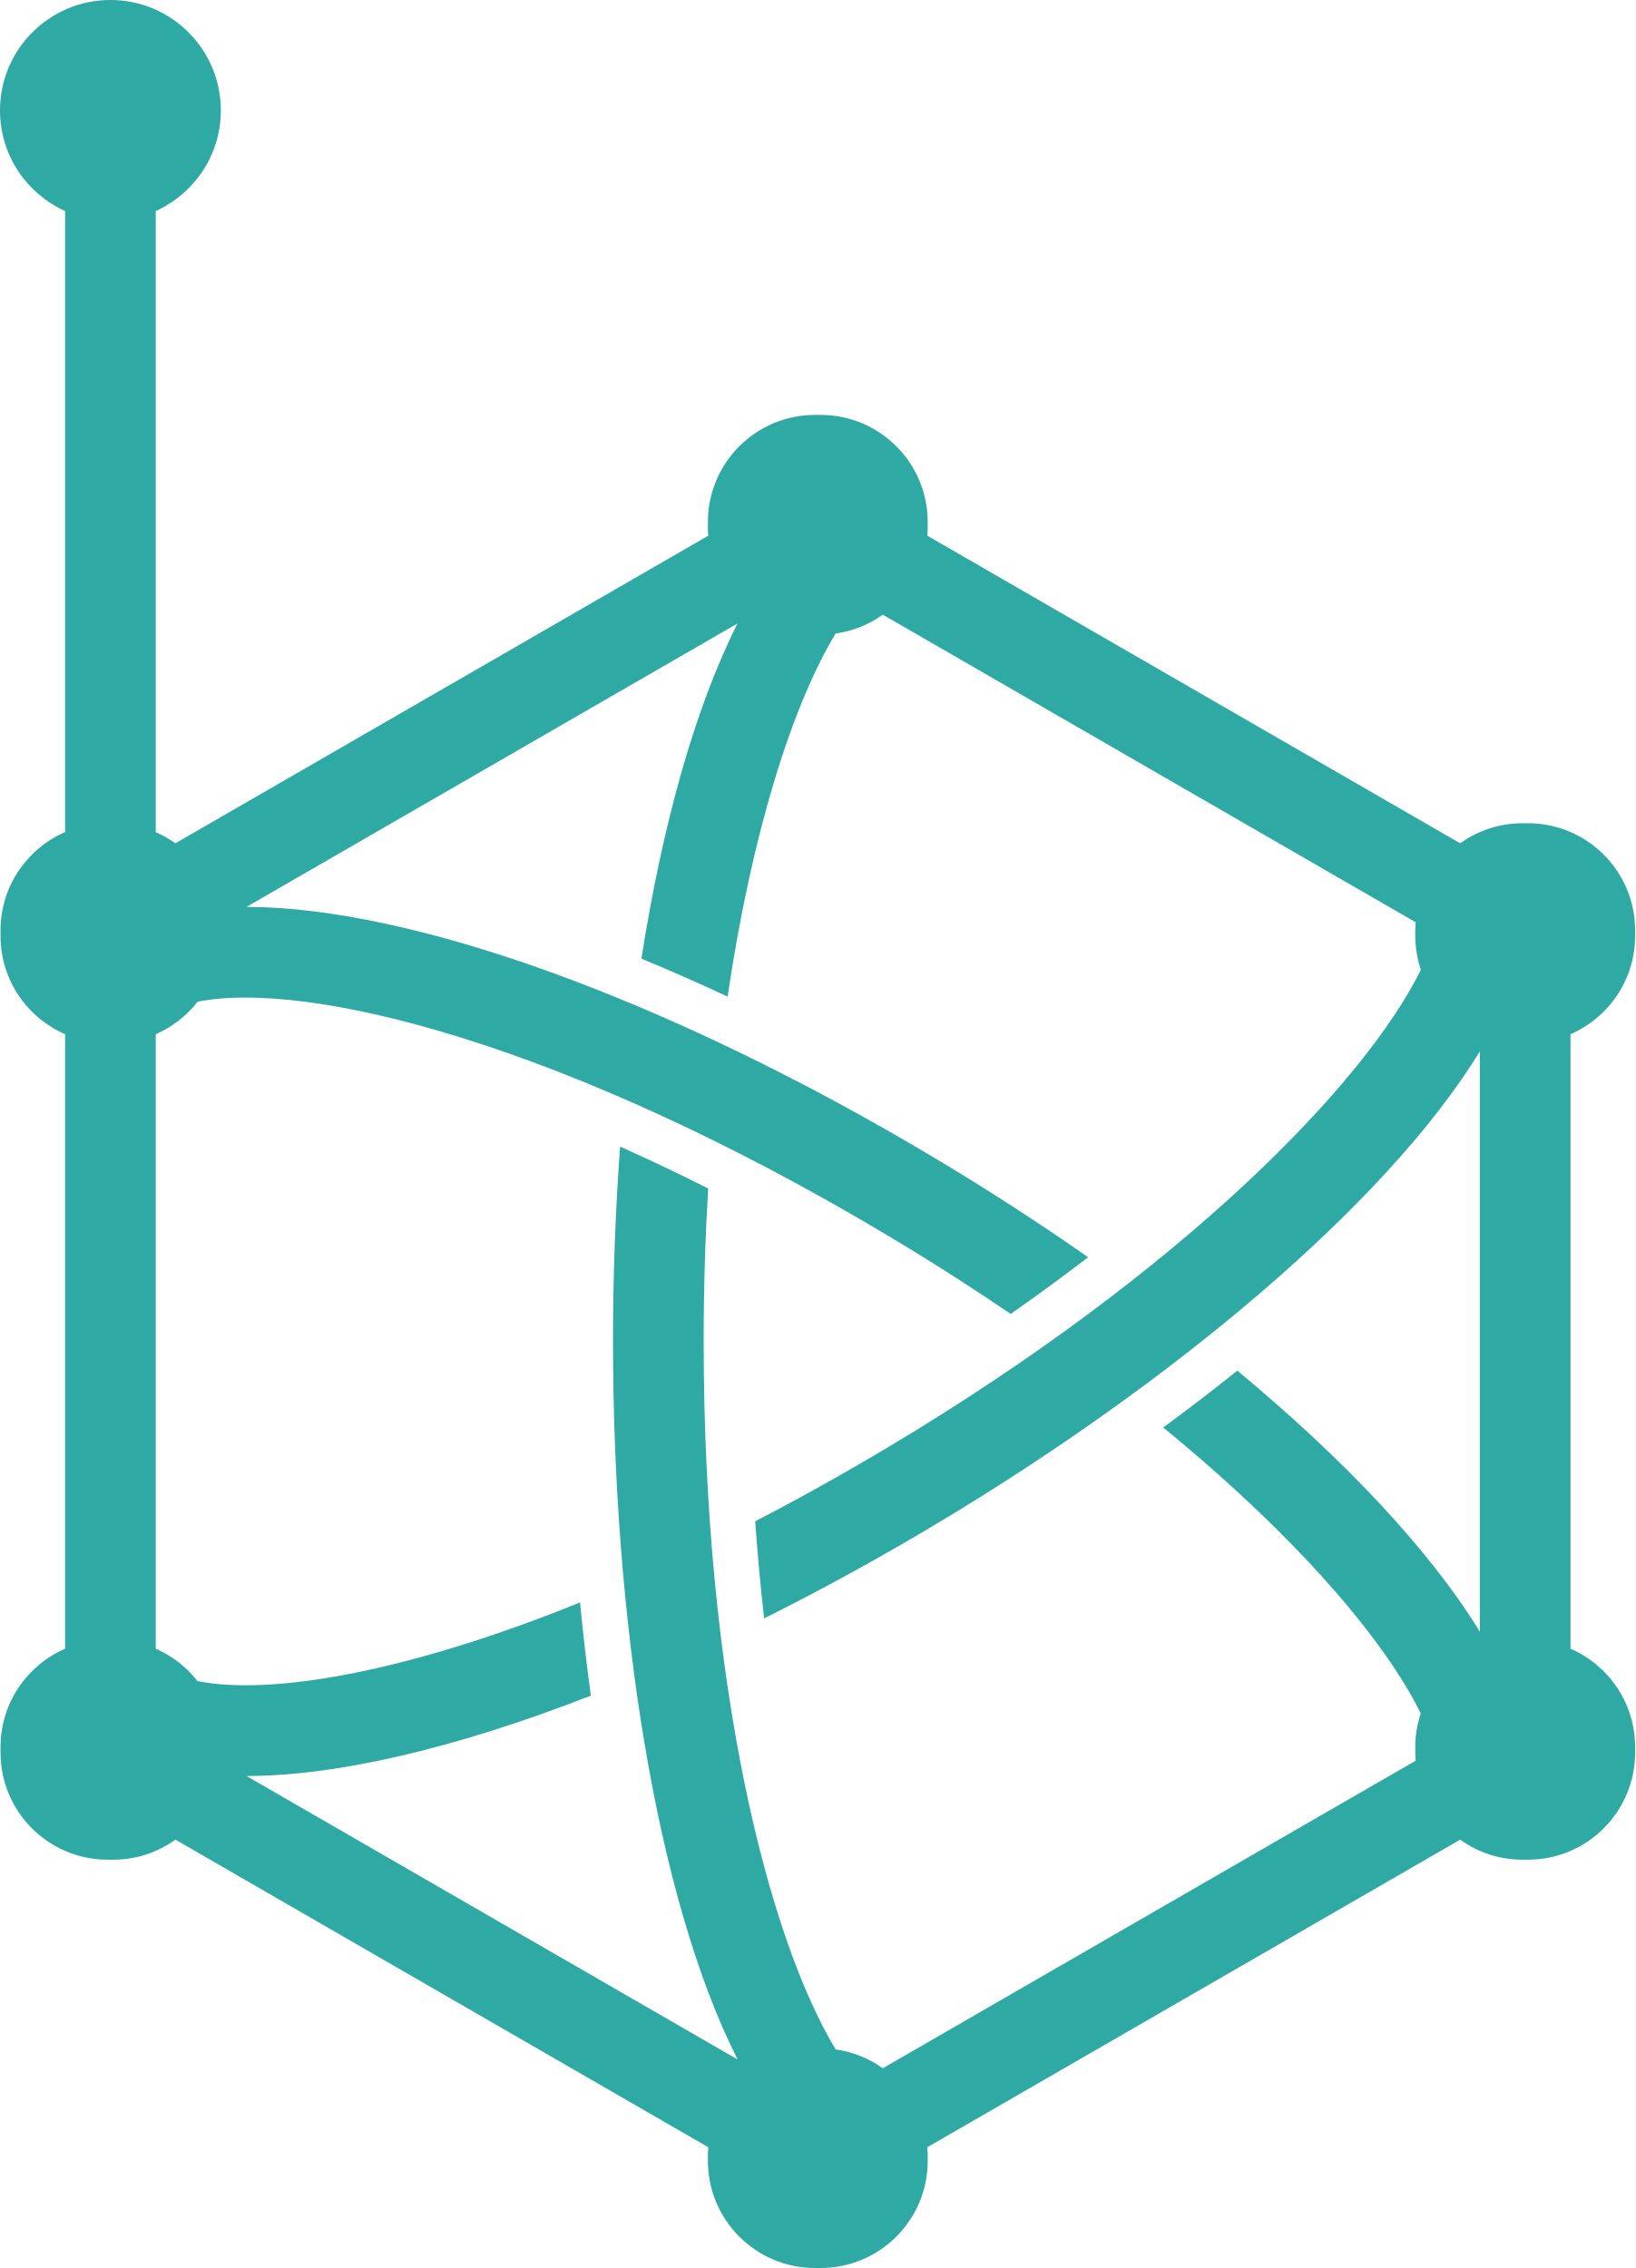
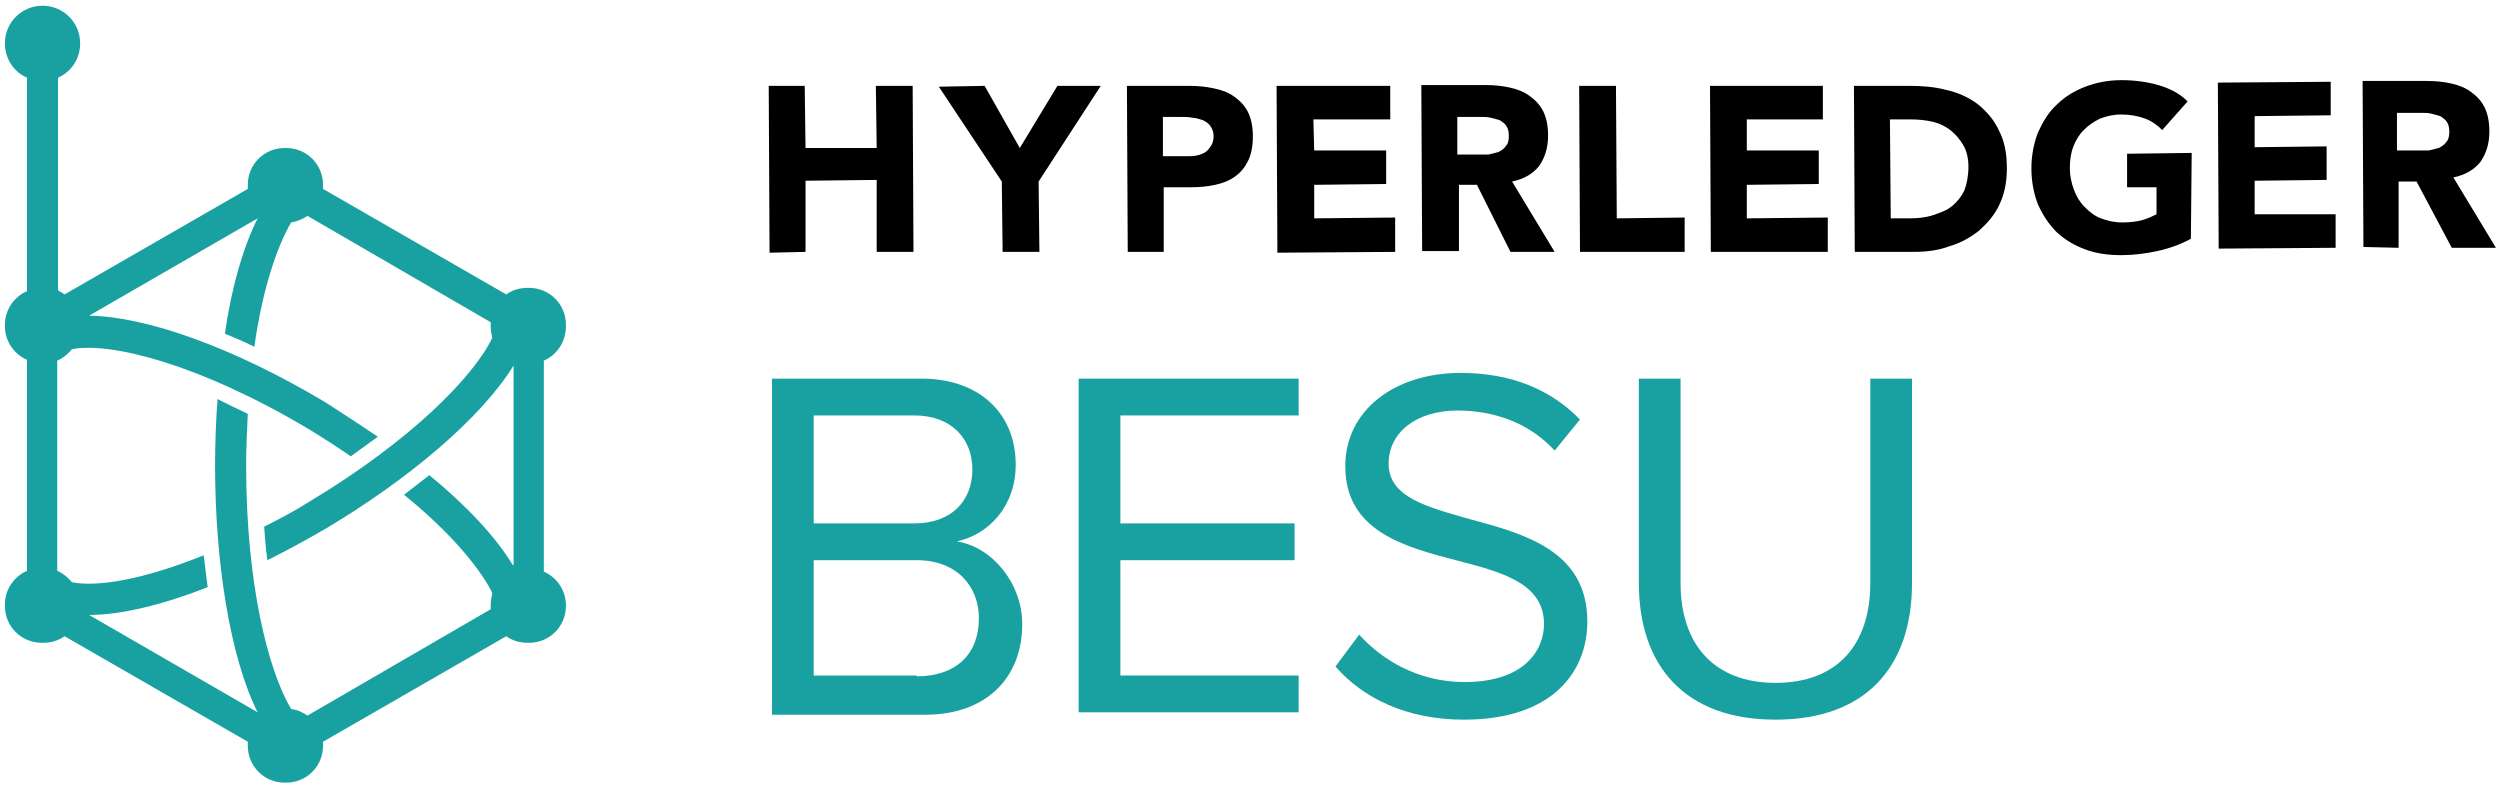
- <svg xmlns="http://www.w3.org/2000/svg" viewBox="1.172 301.302 137.256 190.42">
-   <defs>
-     <clipPath id="clippath0">
-       <path d="M 0 299 L 612 299 L 612 493 L 0 493 Z" style="fill: none; clip-rule: nonzero;" />
-     </clipPath>
-   </defs>
+ <svg xmlns="http://www.w3.org/2000/svg" version="1.1" id="Layer_1" x="0px" y="0px" viewBox="0 0 305.7 96.5" style="enable-background:new 0 0 305.7 96.5;" xml:space="preserve">
+   <style type="text/css">
+ 	.st0{fill:#19A1A1;}
+ </style>
  <g>
-     <path d="M 125.394 438.304 C 121.126 431.33 113.896 423.742 105.038 416.38 C 103.006 418.006 100.928 419.6 98.818 421.154 C 110.164 430.452 117.448 439.068 120.432 445.16 C 120.14 446.048 119.974 446.994 119.974 447.98 L 119.974 448.448 C 119.974 448.676 119.992 448.902 120.01 449.126 L 75.276 474.952 C 74.13 474.13 72.782 473.576 71.32 473.37 C 65.664 464.004 60.24 442.786 60.24 413.93 C 60.24 409.456 60.376 405.178 60.616 401.086 C 58.064 399.8 55.592 398.624 53.224 397.568 C 52.83 402.946 52.63 408.442 52.63 413.93 C 52.63 437.152 56.188 460.544 63.088 474.214 L 21.864 450.414 C 29.556 450.408 39.578 448.034 50.772 443.666 C 50.418 441.108 50.118 438.492 49.862 435.842 C 35.118 441.814 23.778 443.654 17.754 442.446 C 16.834 441.272 15.632 440.328 14.246 439.728 L 14.246 388.132 C 15.636 387.528 16.842 386.582 17.762 385.404 C 26.976 383.568 48.598 388.848 75.758 405.076 C 79.386 407.244 82.796 409.434 86.014 411.618 C 88.31 410.014 90.476 408.422 92.514 406.858 C 88.37 403.964 84.058 401.172 79.662 398.544 C 57.356 385.218 35.788 377.462 21.868 377.444 L 63.082 353.648 C 59.462 360.828 56.76 370.682 55.014 381.792 C 57.382 382.768 59.798 383.832 62.25 384.978 C 64.334 370.866 67.778 360.358 71.314 354.492 C 72.778 354.286 74.128 353.732 75.276 352.91 L 120.01 378.736 C 119.992 378.96 119.974 379.184 119.974 379.414 L 119.974 379.882 C 119.974 380.874 120.142 381.828 120.442 382.724 C 115.752 392.264 100.488 408.006 75.758 422.784 C 71.91 425.084 68.176 427.158 64.566 429.028 C 64.768 431.876 65.02 434.594 65.316 437.18 C 70.018 434.834 74.822 432.208 79.662 429.314 C 99.37 417.538 117.482 402.498 125.394 389.576 L 125.394 438.304 Z M 138.428 379.882 L 138.428 379.414 C 138.428 374.448 134.4 370.422 129.436 370.422 L 128.966 370.422 C 127.016 370.422 125.216 371.048 123.744 372.104 L 79.012 346.278 C 79.028 346.052 79.046 345.828 79.046 345.598 L 79.046 345.13 C 79.046 340.164 75.02 336.138 70.054 336.138 L 69.588 336.138 C 64.62 336.138 60.596 340.164 60.596 345.13 L 60.596 345.598 C 60.596 345.828 60.612 346.052 60.628 346.278 L 15.898 372.104 C 15.384 371.736 14.83 371.424 14.246 371.17 L 14.246 319.02 C 17.466 317.566 19.71 314.334 19.71 310.574 C 19.71 305.452 15.56 301.302 10.442 301.302 C 5.322 301.302 1.172 305.452 1.172 310.574 C 1.172 314.334 3.416 317.566 6.636 319.02 L 6.636 371.162 C 3.448 372.544 1.216 375.716 1.216 379.414 L 1.216 379.882 C 1.216 383.578 3.448 386.748 6.636 388.132 L 6.636 439.728 C 3.448 441.11 1.216 444.284 1.216 447.98 L 1.216 448.448 C 1.216 453.412 5.242 457.44 10.208 457.44 L 10.676 457.44 C 12.626 457.44 14.424 456.814 15.898 455.758 L 60.628 481.584 C 60.612 481.808 60.596 482.032 60.596 482.262 L 60.596 482.73 C 60.596 487.696 64.62 491.722 69.588 491.722 L 70.054 491.722 C 75.02 491.722 79.046 487.696 79.046 482.73 L 79.046 482.262 C 79.046 482.032 79.028 481.808 79.012 481.584 L 123.744 455.758 C 125.216 456.814 127.016 457.44 128.966 457.44 L 129.436 457.44 C 134.4 457.44 138.428 453.412 138.428 448.448 L 138.428 447.98 C 138.428 444.284 136.194 441.11 133.004 439.728 L 133.004 388.132 C 136.194 386.75 138.428 383.578 138.428 379.882" style="fill: rgb(47, 169, 164); fill-opacity: 1; clip-path: url(#clippath0);" />
+     <g>
+       <polygon points="98.5,22.1 107.2,22 107.2,30.8 111.7,30.8 111.6,10.5 107.1,10.5 107.2,18.1 98.5,18.1 98.4,10.5 94,10.5     94.1,30.9 98.5,30.8   " />
+       <polygon points="122.6,30.8 127.1,30.8 127,22.2 134.6,10.5 129.3,10.5 124.7,18.1 120.4,10.5 114.8,10.6 122.5,22.2   " />
+       <path d="M142.3,30.8l0-7.9l3.3,0c1.1,0,2.1-0.1,3-0.3c0.9-0.2,1.7-0.5,2.4-1c0.7-0.5,1.2-1.1,1.6-1.9c0.4-0.8,0.6-1.8,0.6-3    c0-1.2-0.2-2.2-0.6-3c-0.4-0.8-1-1.4-1.7-1.9c-0.7-0.5-1.5-0.8-2.5-1c-0.9-0.2-1.9-0.3-3-0.3l-7.6,0l0.1,20.3L142.3,30.8z     M144.5,14.3c0.4,0,0.9,0,1.3,0.1c0.5,0,0.9,0.2,1.3,0.3c0.4,0.2,0.7,0.4,0.9,0.7c0.2,0.3,0.4,0.7,0.4,1.2c0,0.5-0.1,0.9-0.3,1.2    c-0.2,0.3-0.4,0.6-0.7,0.8c-0.3,0.2-0.6,0.3-1,0.4c-0.4,0.1-0.8,0.1-1.2,0.1l-3,0l0-4.8L144.5,14.3z" />
+       <polygon points="170.6,30.8 170.6,26.6 160.7,26.7 160.7,22.6 169.5,22.5 169.5,18.4 160.7,18.4 160.6,14.6 170,14.6 170,10.5     156.1,10.5 156.2,30.9   " />
+       <path d="M184.7,30.8l5.4,0l-5.2-8.6c1.4-0.3,2.5-0.9,3.3-1.9c0.7-1,1.1-2.2,1.1-3.7c0-1.2-0.2-2.2-0.6-3c-0.4-0.8-1-1.4-1.7-1.9    c-0.7-0.5-1.5-0.8-2.4-1c-0.9-0.2-1.9-0.3-2.9-0.3l-7.9,0l0.1,20.3l4.5,0l0-8.1l2.2,0L184.7,30.8z M178.2,18.9l0-4.6l2.9,0    c0.4,0,0.8,0,1.2,0.1c0.4,0.1,0.8,0.2,1.1,0.3c0.3,0.2,0.6,0.4,0.8,0.7c0.2,0.3,0.3,0.7,0.3,1.2c0,0.6-0.1,1-0.4,1.3    c-0.2,0.3-0.5,0.5-0.9,0.7c-0.4,0.1-0.8,0.2-1.2,0.3c-0.4,0-0.9,0-1.3,0L178.2,18.9z" />
+       <polygon points="206,30.8 206,26.6 197.7,26.7 197.6,10.5 193.1,10.5 193.2,30.8   " />
+       <polygon points="223.5,30.8 223.5,26.6 213.6,26.7 213.6,22.6 222.4,22.5 222.4,18.4 213.6,18.4 213.6,14.6 222.9,14.6     222.9,10.5 209.1,10.5 209.2,30.8   " />
+       <path d="M242,28.2c1-0.9,1.9-1.9,2.5-3.2c0.6-1.3,0.9-2.7,0.9-4.4c0-1.9-0.3-3.4-1-4.7c-0.6-1.3-1.5-2.3-2.6-3.2    c-1.1-0.8-2.4-1.4-3.8-1.7c-1.5-0.4-3-0.5-4.6-0.5l-6.7,0l0.1,20.3l7.3,0c1.5,0,3-0.2,4.3-0.7C239.8,29.7,241,29,242,28.2z     M233.5,26.7l-2.3,0l-0.1-12.1l2.6,0c0.9,0,1.8,0.1,2.7,0.3c0.8,0.2,1.6,0.6,2.2,1.1c0.6,0.5,1.1,1.1,1.5,1.8    c0.4,0.7,0.6,1.6,0.6,2.6c0,1.1-0.2,2.1-0.5,2.9c-0.4,0.8-0.9,1.4-1.5,1.9c-0.6,0.5-1.4,0.8-2.3,1.1    C235.5,26.6,234.5,26.7,233.5,26.7z" />
+       <path d="M260.1,18.8l0,4.1l3.6,0l0,3.3c-0.4,0.2-1,0.5-1.7,0.7c-0.7,0.2-1.5,0.3-2.5,0.3c-1,0-1.8-0.2-2.6-0.5    c-0.8-0.3-1.4-0.8-2-1.4c-0.6-0.6-1-1.3-1.3-2.1c-0.3-0.8-0.5-1.7-0.5-2.6c0-0.9,0.1-1.8,0.4-2.6c0.3-0.8,0.7-1.5,1.3-2.1    c0.6-0.6,1.2-1,2-1.4c0.8-0.3,1.6-0.5,2.6-0.5c1.1,0,2.1,0.2,2.9,0.5c0.8,0.3,1.5,0.8,2.1,1.4l3.1-3.5c-1-1-2.2-1.6-3.6-2    c-1.4-0.4-2.9-0.6-4.5-0.6c-1.6,0-3.1,0.3-4.4,0.8c-1.3,0.5-2.5,1.2-3.5,2.2c-1,0.9-1.7,2.1-2.3,3.4c-0.5,1.3-0.8,2.8-0.8,4.4    c0,1.6,0.3,3.1,0.8,4.4c0.6,1.3,1.3,2.4,2.3,3.4c1,0.9,2.1,1.6,3.5,2.1c1.3,0.5,2.8,0.7,4.4,0.7c1.5,0,3-0.2,4.4-0.5    c1.4-0.3,2.8-0.8,4.1-1.5L268,18.7L260.1,18.8z" />
+       <polygon points="285.6,30.3 285.6,26.2 275.7,26.2 275.7,22.1 284.5,22 284.5,17.9 275.7,18 275.7,14.2 285,14.1 285,10     271.2,10.1 271.3,30.4   " />
+       <path d="M293.3,30.3l0-8.1l2.2,0l4.3,8.1l5.4,0l-5.2-8.6c1.4-0.3,2.5-0.9,3.3-1.9c0.7-1,1.1-2.2,1.1-3.7c0-1.2-0.2-2.2-0.6-3    c-0.4-0.8-1-1.4-1.7-1.9c-0.7-0.5-1.5-0.8-2.4-1c-0.9-0.2-1.9-0.3-2.9-0.3l-7.9,0l0.1,20.3L293.3,30.3z M296.1,13.8    c0.4,0,0.8,0,1.2,0.1c0.4,0.1,0.8,0.2,1.1,0.3c0.3,0.2,0.6,0.4,0.8,0.7c0.2,0.3,0.3,0.7,0.3,1.2c0,0.6-0.1,1-0.4,1.3    c-0.2,0.3-0.5,0.5-0.9,0.7c-0.4,0.1-0.8,0.2-1.2,0.3c-0.5,0-0.9,0-1.3,0l-2.6,0l0-4.6L296.1,13.8z" />
+     </g>
+     <g>
+       <g>
+         <path class="st0" d="M94.4,46.3h18.3c7.1,0,11.5,4.3,11.5,10.5c0,5.2-3.4,8.6-7.2,9.4c4.4,0.7,8,5.2,8,10.1     c0,6.6-4.4,11.1-11.9,11.1H94.4V46.3z M111.8,64c4.6,0,7.1-2.8,7.1-6.6c0-3.7-2.5-6.6-7.1-6.6H99.5V64H111.8z M112.1,82.7     c4.8,0,7.6-2.7,7.6-7.1c0-3.8-2.6-7.1-7.6-7.1H99.5v14.1H112.1z" />
+         <path class="st0" d="M131.9,46.3h26.9v4.5H137V64h21.3v4.5H137v14.1h21.8v4.5h-26.9V46.3z" />
+         <path class="st0" d="M166.2,77.6c2.7,3,7.1,5.8,12.9,5.8c7.3,0,9.7-3.9,9.7-7.1c0-4.9-5-6.3-10.4-7.7     c-6.6-1.7-13.9-3.6-13.9-11.6c0-6.8,6-11.4,14.1-11.4c6.3,0,11.1,2.1,14.6,5.7l-3.1,3.8c-3.1-3.4-7.4-4.9-11.9-4.9     c-4.9,0-8.4,2.6-8.4,6.5c0,4.1,4.7,5.3,10,6.8c6.7,1.8,14.3,3.9,14.3,12.5c0,6-4.1,12-15.1,12c-7.1,0-12.4-2.7-15.7-6.5     L166.2,77.6z" />
+         <path class="st0" d="M200.4,46.3h5.1v25c0,7.5,4.1,12.2,11.6,12.2c7.6,0,11.6-4.7,11.6-12.2v-25h5.1v25     c0,10.2-5.6,16.7-16.7,16.7c-11.1,0-16.7-6.6-16.7-16.7V46.3z" />
+       </g>
+     </g>
+     <path class="st0" d="M69.2,39.9v-0.2c0-2.5-2-4.5-4.5-4.5h-0.2c-1,0-1.9,0.3-2.6,0.8L39.5,23.1c0-0.1,0-0.2,0-0.3v-0.2   c0-2.5-2-4.5-4.5-4.5h-0.2c-2.5,0-4.5,2-4.5,4.5v0.2c0,0.1,0,0.2,0,0.3L7.9,36c-0.3-0.2-0.5-0.3-0.8-0.5V9.5   c1.6-0.7,2.7-2.3,2.7-4.2c0-2.6-2.1-4.6-4.6-4.6S0.6,2.7,0.6,5.3c0,1.9,1.1,3.5,2.7,4.2v26.1c-1.6,0.7-2.7,2.3-2.7,4.1v0.2   c0,1.8,1.1,3.4,2.7,4.1v25.8c-1.6,0.7-2.7,2.3-2.7,4.1v0.2c0,2.5,2,4.5,4.5,4.5h0.2c1,0,1.9-0.3,2.6-0.8l22.4,12.9   c0,0.1,0,0.2,0,0.3v0.2c0,2.5,2,4.5,4.5,4.5H35c2.5,0,4.5-2,4.5-4.5v-0.2c0-0.1,0-0.2,0-0.3l22.4-12.9c0.7,0.5,1.6,0.8,2.6,0.8h0.2   c2.5,0,4.5-2,4.5-4.5V74c0-1.8-1.1-3.4-2.7-4.1V44.1C68.1,43.4,69.2,41.8,69.2,39.9z M62.7,69.1c-2.1-3.5-5.7-7.3-10.2-11   c-1,0.8-2.1,1.6-3.1,2.4c5.7,4.6,9.3,9,10.8,12C60.1,73,60,73.5,60,74v0.2c0,0.1,0,0.2,0,0.3L37.6,87.5c-0.6-0.4-1.2-0.7-2-0.8   C32.8,82,30.1,71.4,30.1,57c0-2.2,0.1-4.4,0.2-6.4c-1.3-0.6-2.5-1.2-3.7-1.8c-0.2,2.7-0.3,5.4-0.3,8.2c0,11.6,1.8,23.3,5.2,30.1   L10.9,75.2c3.8,0,8.9-1.2,14.5-3.4c-0.2-1.3-0.3-2.6-0.5-3.9c-7.4,3-13,3.9-16.1,3.3c-0.5-0.6-1.1-1.1-1.8-1.4V44.1   c0.7-0.3,1.3-0.8,1.8-1.4c4.6-0.9,15.4,1.7,29,9.8c1.8,1.1,3.5,2.2,5.1,3.3c1.1-0.8,2.2-1.6,3.3-2.4c-2.1-1.4-4.2-2.8-6.4-4.2   c-11.2-6.7-21.9-10.5-28.9-10.6l20.6-11.9c-1.8,3.6-3.2,8.5-4,14.1c1.2,0.5,2.4,1,3.6,1.6c1-7.1,2.8-12.3,4.5-15.2   c0.7-0.1,1.4-0.4,2-0.8L60,39.4c0,0.1,0,0.2,0,0.3v0.2c0,0.5,0.1,1,0.2,1.4c-2.3,4.8-10,12.6-22.3,20c-1.9,1.2-3.8,2.2-5.6,3.1   c0.1,1.4,0.2,2.8,0.4,4.1c2.4-1.2,4.8-2.5,7.2-3.9c9.9-5.9,18.9-13.4,22.9-19.9V69.1z" />
  </g>
</svg>
